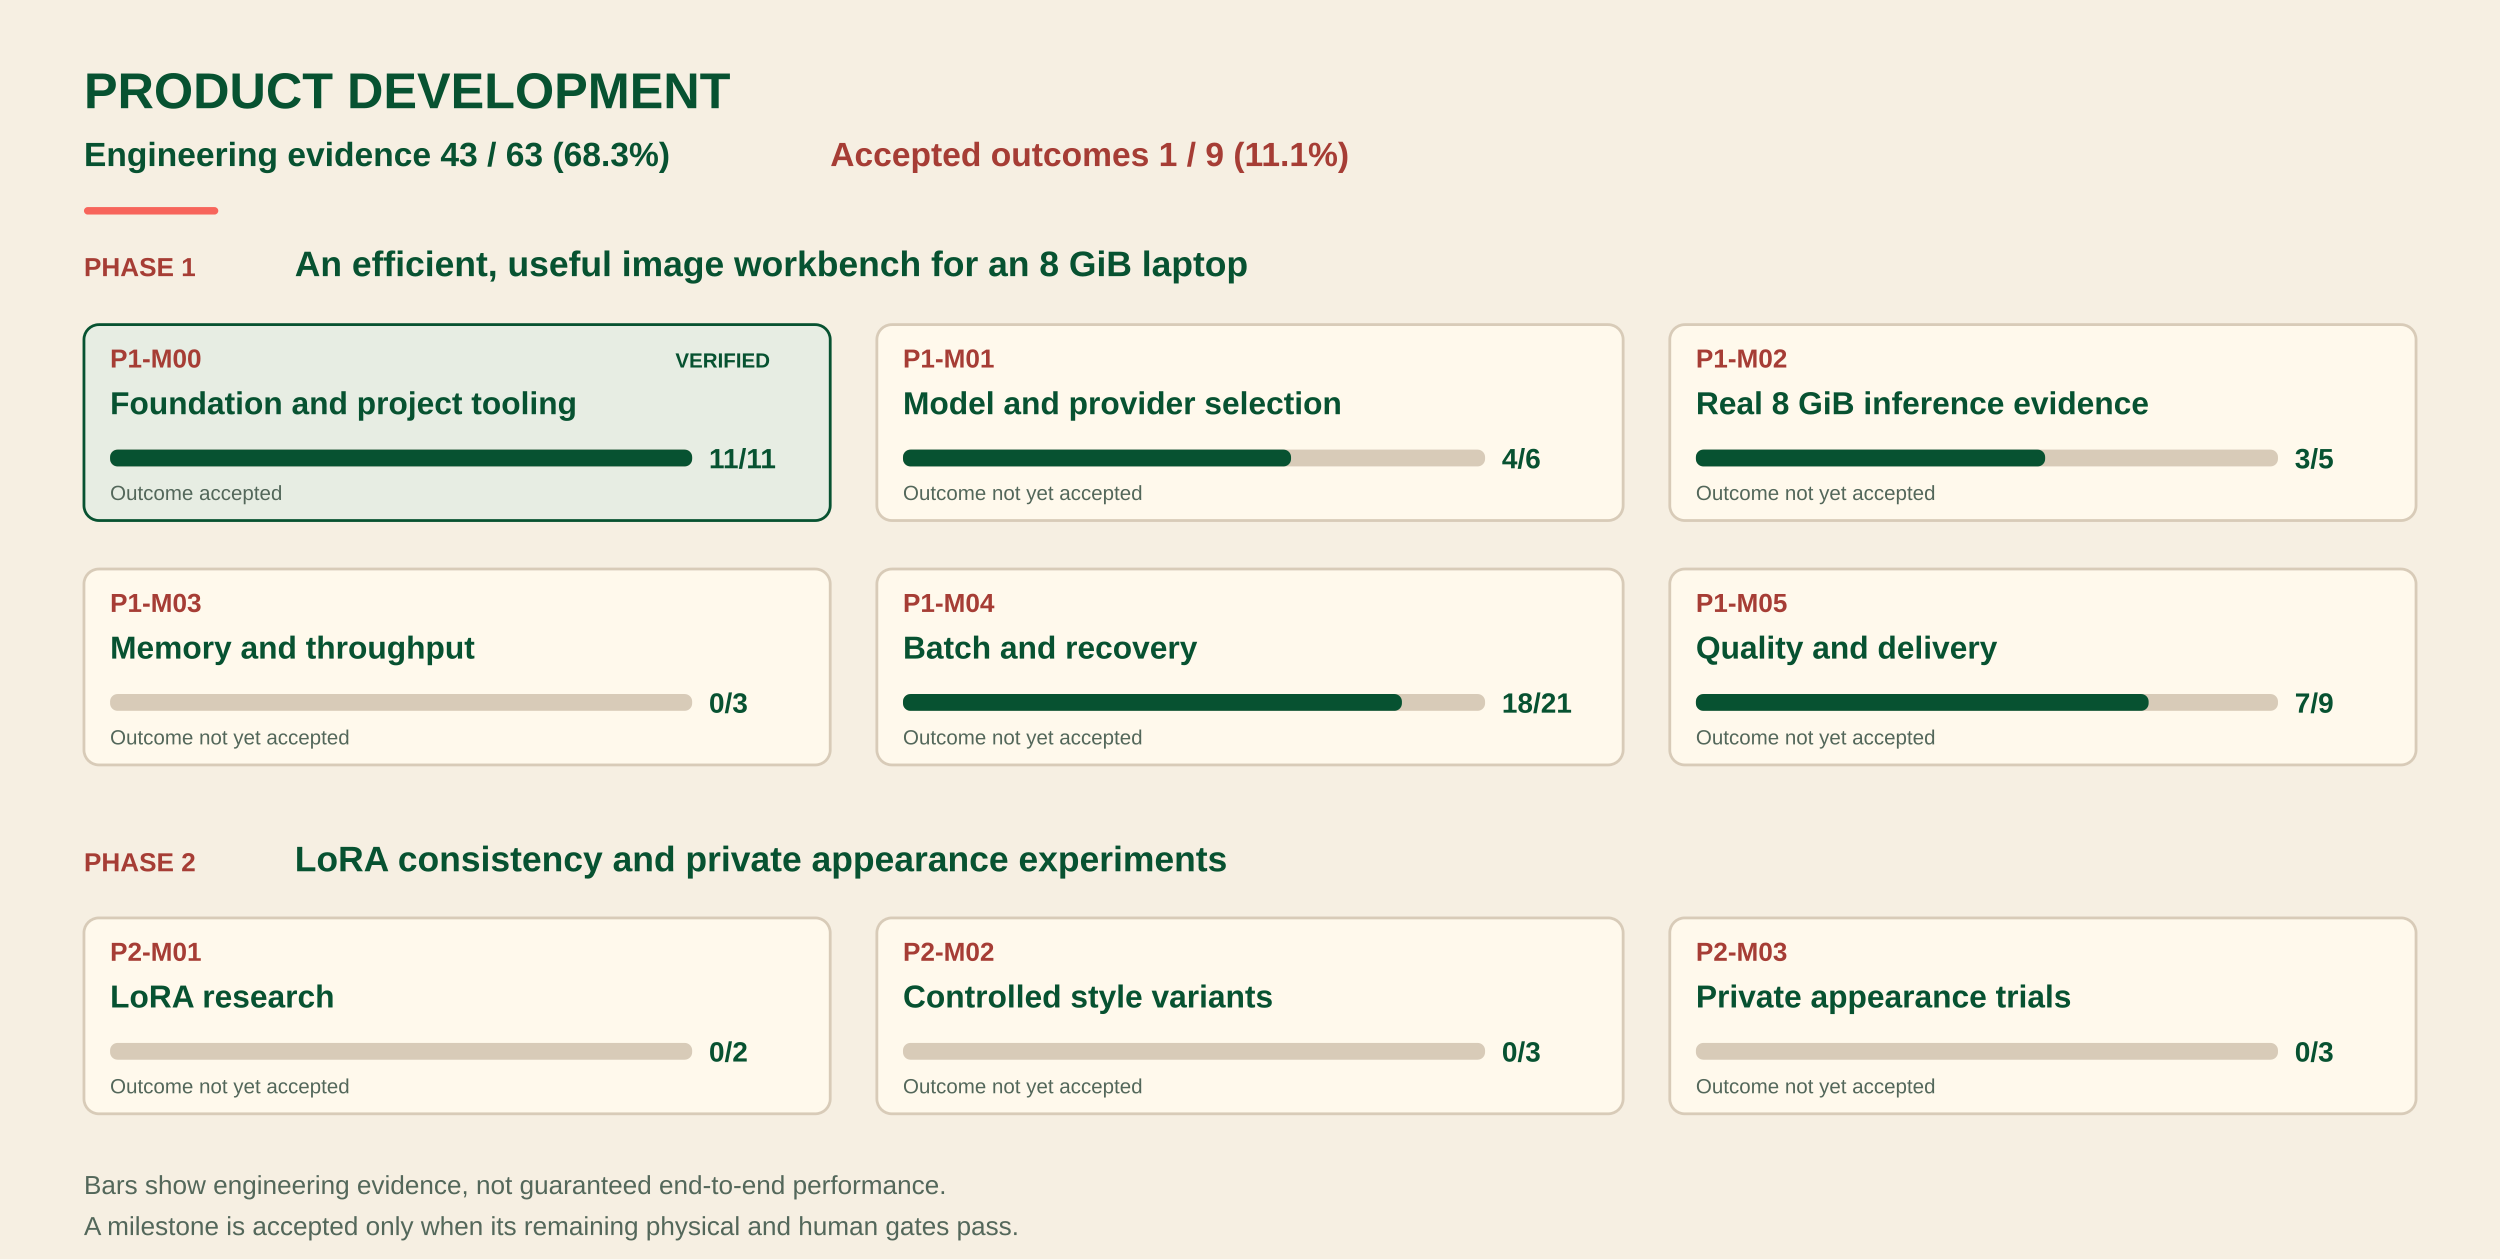
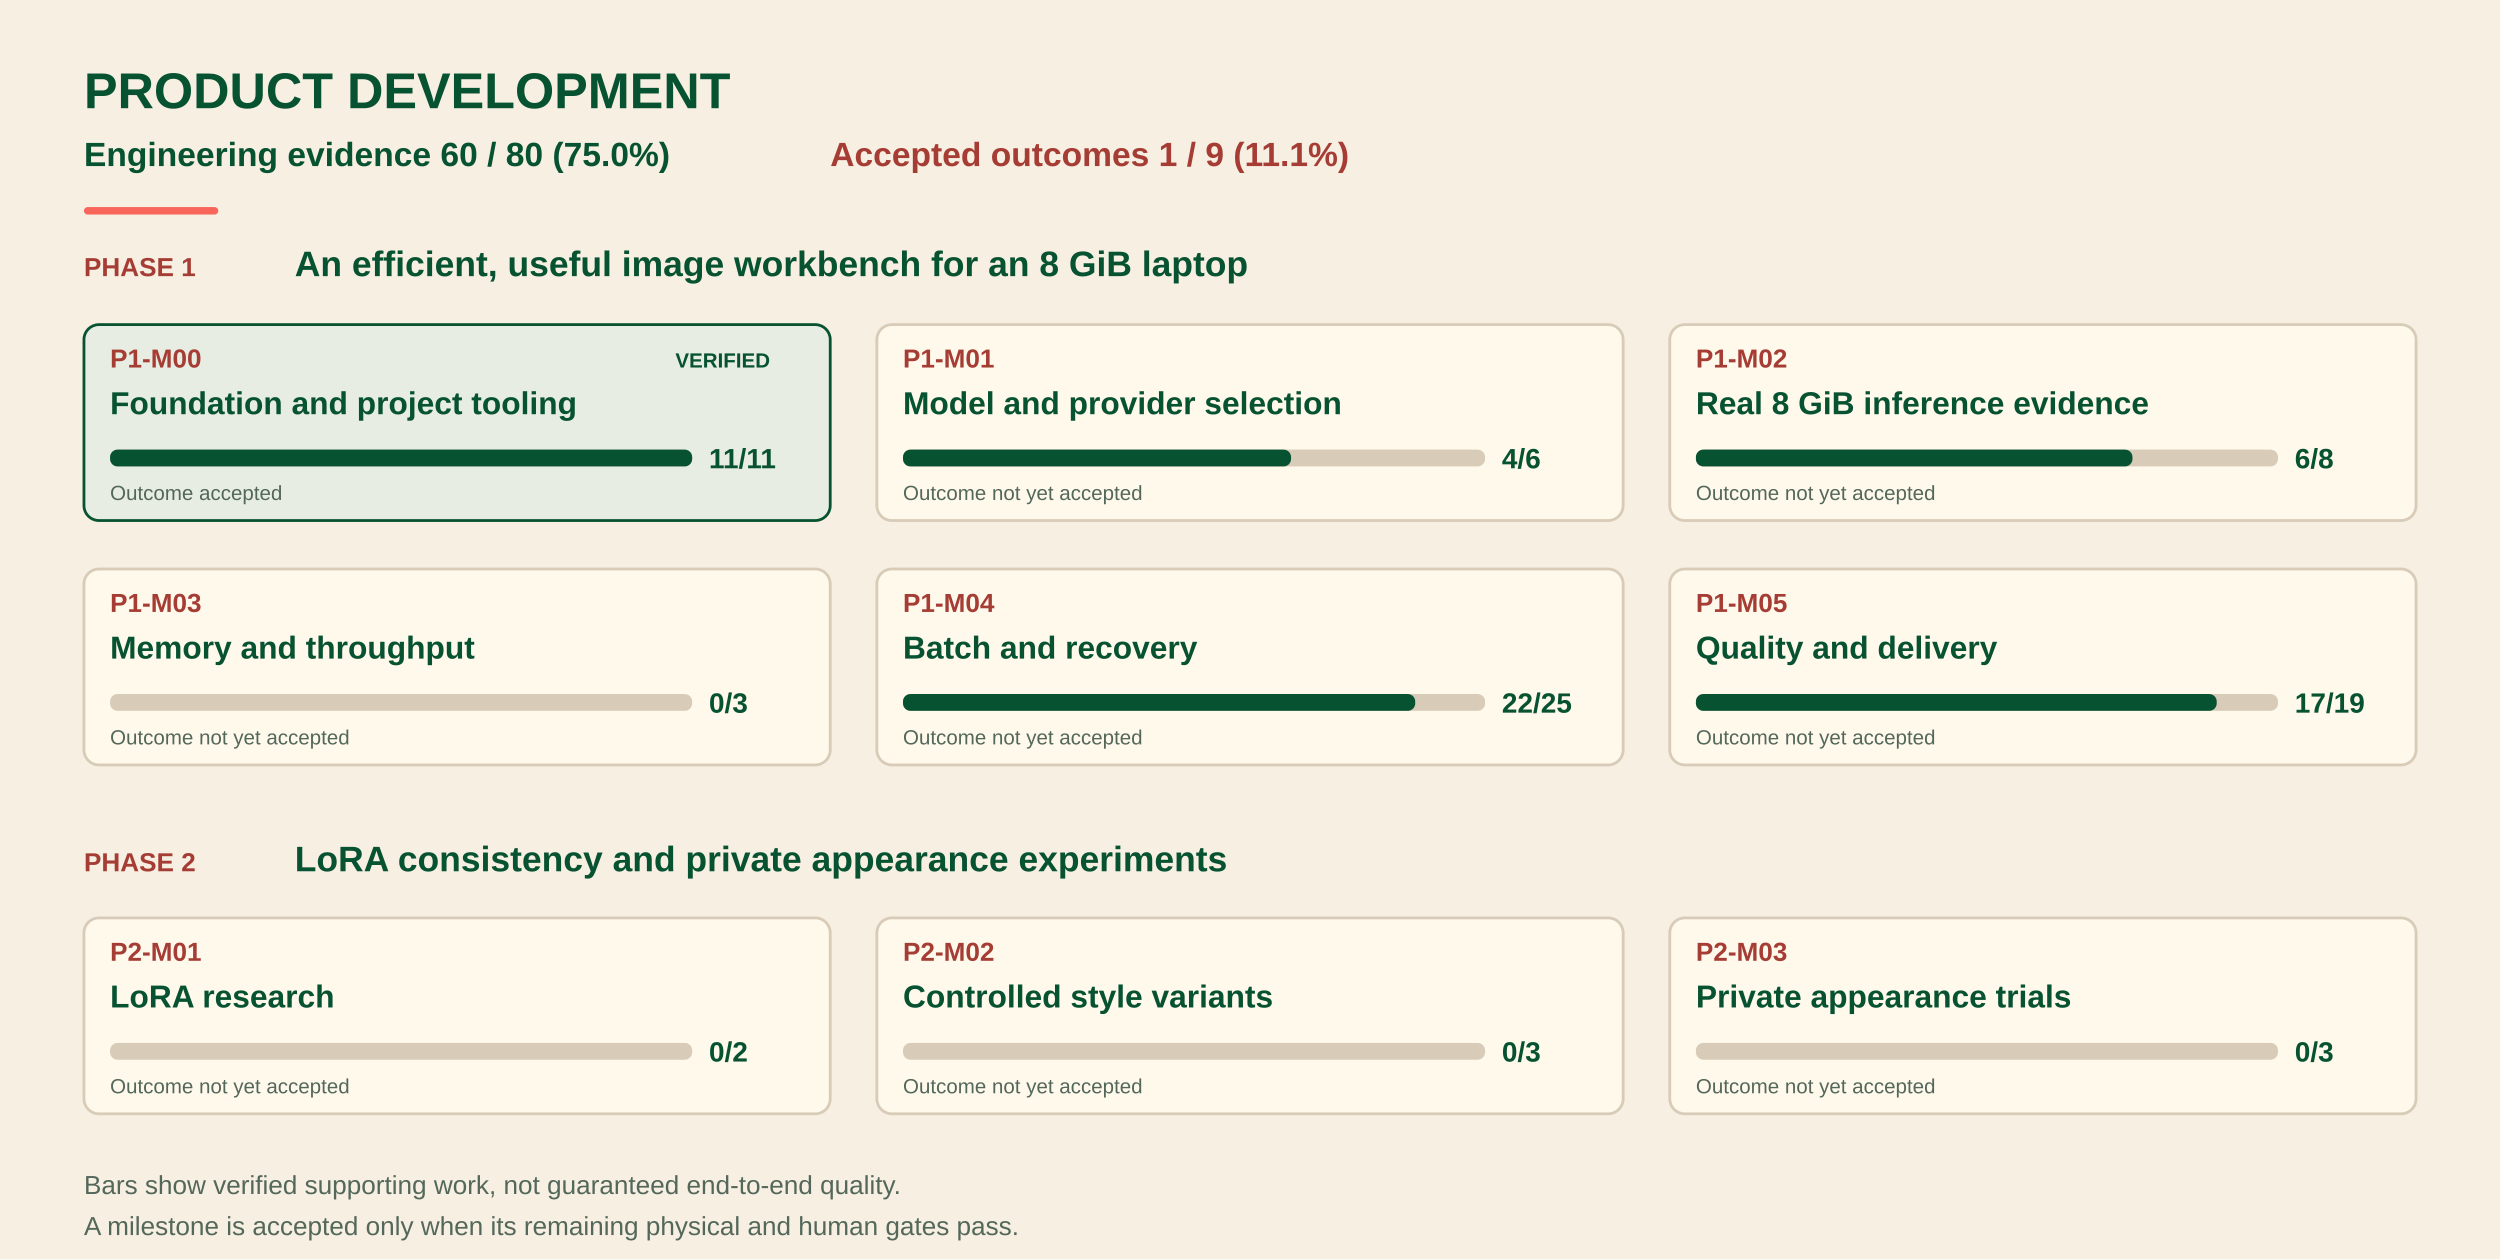
<svg xmlns="http://www.w3.org/2000/svg" role="img" aria-labelledby="title desc" viewBox="0 0 1340 675">
  <rect width="1340" height="675" fill="#F6EFE2" />
  <text x="45" y="58" font-size="27" font-weight="700" fill="#075231" font-family="Arial,Helvetica,sans-serif">PRODUCT DEVELOPMENT</text>
-   <text x="45" y="89" font-size="18" font-weight="700" fill="#075231" font-family="Arial,Helvetica,sans-serif">Engineering evidence 43 / 63 (68.3%)</text>
+   <text x="45" y="89" font-size="18" font-weight="700" fill="#075231" font-family="Arial,Helvetica,sans-serif">Engineering evidence 60 / 80 (75.0%)</text>
  <text x="445" y="89" font-size="18" font-weight="700" fill="#A63D35" font-family="Arial,Helvetica,sans-serif">Accepted outcomes 1 / 9 (11.1%)</text>
  <rect x="45" y="111" width="72" height="4" rx="2" fill="#F7655B" />
  <text x="45" y="148" font-size="14" font-weight="700" fill="#A63D35" font-family="Arial,Helvetica,sans-serif">PHASE 1</text>
  <text x="158" y="148" font-size="19" font-weight="700" fill="#075231" font-family="Arial,Helvetica,sans-serif">An efficient, useful image workbench for an 8 GiB laptop</text>
  <rect x="45" y="174" width="400" height="105" rx="8" fill="#E7EDE3" stroke="#075231" stroke-width="1.5" />
  <text x="59" y="197" font-size="14" font-weight="700" fill="#A63D35" font-family="Arial,Helvetica,sans-serif">P1-M00</text>
  <text x="362" y="197" font-size="11" font-weight="700" fill="#075231" font-family="Arial,Helvetica,sans-serif">VERIFIED</text>
  <text x="59" y="222" font-size="17" font-weight="700" fill="#075231" font-family="Arial,Helvetica,sans-serif">Foundation and project tooling</text>
  <rect x="59" y="241" width="312" height="9" rx="4" fill="#D8CBB8" />
-   <rect x="59" y="241" width="312" height="9" rx="4" fill="#075231" />
+   <rect x="59" y="241" width="312.00" height="9" rx="4" fill="#075231" />
  <text x="380" y="251" font-size="15" font-weight="700" fill="#075231" font-family="Arial,Helvetica,sans-serif">11/11</text>
  <text x="59" y="268" font-size="11" font-weight="400" fill="#53675A" font-family="Arial,Helvetica,sans-serif">Outcome accepted</text>
  <rect x="470" y="174" width="400" height="105" rx="8" fill="#FFF9EC" stroke="#D8CBB8" stroke-width="1.5" />
  <text x="484" y="197" font-size="14" font-weight="700" fill="#A63D35" font-family="Arial,Helvetica,sans-serif">P1-M01</text>
  <text x="484" y="222" font-size="17" font-weight="700" fill="#075231" font-family="Arial,Helvetica,sans-serif">Model and provider selection</text>
  <rect x="484" y="241" width="312" height="9" rx="4" fill="#D8CBB8" />
-   <rect x="484" y="241" width="208" height="9" rx="4" fill="#075231" />
+   <rect x="484" y="241" width="208.00" height="9" rx="4" fill="#075231" />
  <text x="805" y="251" font-size="15" font-weight="700" fill="#075231" font-family="Arial,Helvetica,sans-serif">4/6</text>
  <text x="484" y="268" font-size="11" font-weight="400" fill="#53675A" font-family="Arial,Helvetica,sans-serif">Outcome not yet accepted</text>
  <rect x="895" y="174" width="400" height="105" rx="8" fill="#FFF9EC" stroke="#D8CBB8" stroke-width="1.5" />
  <text x="909" y="197" font-size="14" font-weight="700" fill="#A63D35" font-family="Arial,Helvetica,sans-serif">P1-M02</text>
  <text x="909" y="222" font-size="17" font-weight="700" fill="#075231" font-family="Arial,Helvetica,sans-serif">Real 8 GiB inference evidence</text>
  <rect x="909" y="241" width="312" height="9" rx="4" fill="#D8CBB8" />
-   <rect x="909" y="241" width="187.2" height="9" rx="4" fill="#075231" />
-   <text x="1230" y="251" font-size="15" font-weight="700" fill="#075231" font-family="Arial,Helvetica,sans-serif">3/5</text>
+   <rect x="909" y="241" width="234.00" height="9" rx="4" fill="#075231" />
+   <text x="1230" y="251" font-size="15" font-weight="700" fill="#075231" font-family="Arial,Helvetica,sans-serif">6/8</text>
  <text x="909" y="268" font-size="11" font-weight="400" fill="#53675A" font-family="Arial,Helvetica,sans-serif">Outcome not yet accepted</text>
  <rect x="45" y="305" width="400" height="105" rx="8" fill="#FFF9EC" stroke="#D8CBB8" stroke-width="1.5" />
  <text x="59" y="328" font-size="14" font-weight="700" fill="#A63D35" font-family="Arial,Helvetica,sans-serif">P1-M03</text>
  <text x="59" y="353" font-size="17" font-weight="700" fill="#075231" font-family="Arial,Helvetica,sans-serif">Memory and throughput</text>
  <rect x="59" y="372" width="312" height="9" rx="4" fill="#D8CBB8" />
-   <rect x="59" y="372" width="0" height="9" rx="4" fill="#075231" />
+   <rect x="59" y="372" width="0.00" height="9" rx="4" fill="#075231" />
  <text x="380" y="382" font-size="15" font-weight="700" fill="#075231" font-family="Arial,Helvetica,sans-serif">0/3</text>
  <text x="59" y="399" font-size="11" font-weight="400" fill="#53675A" font-family="Arial,Helvetica,sans-serif">Outcome not yet accepted</text>
  <rect x="470" y="305" width="400" height="105" rx="8" fill="#FFF9EC" stroke="#D8CBB8" stroke-width="1.5" />
  <text x="484" y="328" font-size="14" font-weight="700" fill="#A63D35" font-family="Arial,Helvetica,sans-serif">P1-M04</text>
  <text x="484" y="353" font-size="17" font-weight="700" fill="#075231" font-family="Arial,Helvetica,sans-serif">Batch and recovery</text>
  <rect x="484" y="372" width="312" height="9" rx="4" fill="#D8CBB8" />
-   <rect x="484" y="372" width="267.429" height="9" rx="4" fill="#075231" />
-   <text x="805" y="382" font-size="15" font-weight="700" fill="#075231" font-family="Arial,Helvetica,sans-serif">18/21</text>
+   <rect x="484" y="372" width="274.56" height="9" rx="4" fill="#075231" />
+   <text x="805" y="382" font-size="15" font-weight="700" fill="#075231" font-family="Arial,Helvetica,sans-serif">22/25</text>
  <text x="484" y="399" font-size="11" font-weight="400" fill="#53675A" font-family="Arial,Helvetica,sans-serif">Outcome not yet accepted</text>
  <rect x="895" y="305" width="400" height="105" rx="8" fill="#FFF9EC" stroke="#D8CBB8" stroke-width="1.5" />
  <text x="909" y="328" font-size="14" font-weight="700" fill="#A63D35" font-family="Arial,Helvetica,sans-serif">P1-M05</text>
  <text x="909" y="353" font-size="17" font-weight="700" fill="#075231" font-family="Arial,Helvetica,sans-serif">Quality and delivery</text>
  <rect x="909" y="372" width="312" height="9" rx="4" fill="#D8CBB8" />
-   <rect x="909" y="372" width="242.667" height="9" rx="4" fill="#075231" />
-   <text x="1230" y="382" font-size="15" font-weight="700" fill="#075231" font-family="Arial,Helvetica,sans-serif">7/9</text>
+   <rect x="909" y="372" width="279.16" height="9" rx="4" fill="#075231" />
+   <text x="1230" y="382" font-size="15" font-weight="700" fill="#075231" font-family="Arial,Helvetica,sans-serif">17/19</text>
  <text x="909" y="399" font-size="11" font-weight="400" fill="#53675A" font-family="Arial,Helvetica,sans-serif">Outcome not yet accepted</text>
  <text x="45" y="467" font-size="14" font-weight="700" fill="#A63D35" font-family="Arial,Helvetica,sans-serif">PHASE 2</text>
  <text x="158" y="467" font-size="19" font-weight="700" fill="#075231" font-family="Arial,Helvetica,sans-serif">LoRA consistency and private appearance experiments</text>
  <rect x="45" y="492" width="400" height="105" rx="8" fill="#FFF9EC" stroke="#D8CBB8" stroke-width="1.5" />
  <text x="59" y="515" font-size="14" font-weight="700" fill="#A63D35" font-family="Arial,Helvetica,sans-serif">P2-M01</text>
  <text x="59" y="540" font-size="17" font-weight="700" fill="#075231" font-family="Arial,Helvetica,sans-serif">LoRA research</text>
  <rect x="59" y="559" width="312" height="9" rx="4" fill="#D8CBB8" />
-   <rect x="59" y="559" width="0" height="9" rx="4" fill="#075231" />
+   <rect x="59" y="559" width="0.00" height="9" rx="4" fill="#075231" />
  <text x="380" y="569" font-size="15" font-weight="700" fill="#075231" font-family="Arial,Helvetica,sans-serif">0/2</text>
  <text x="59" y="586" font-size="11" font-weight="400" fill="#53675A" font-family="Arial,Helvetica,sans-serif">Outcome not yet accepted</text>
  <rect x="470" y="492" width="400" height="105" rx="8" fill="#FFF9EC" stroke="#D8CBB8" stroke-width="1.5" />
  <text x="484" y="515" font-size="14" font-weight="700" fill="#A63D35" font-family="Arial,Helvetica,sans-serif">P2-M02</text>
  <text x="484" y="540" font-size="17" font-weight="700" fill="#075231" font-family="Arial,Helvetica,sans-serif">Controlled style variants</text>
  <rect x="484" y="559" width="312" height="9" rx="4" fill="#D8CBB8" />
-   <rect x="484" y="559" width="0" height="9" rx="4" fill="#075231" />
+   <rect x="484" y="559" width="0.00" height="9" rx="4" fill="#075231" />
  <text x="805" y="569" font-size="15" font-weight="700" fill="#075231" font-family="Arial,Helvetica,sans-serif">0/3</text>
  <text x="484" y="586" font-size="11" font-weight="400" fill="#53675A" font-family="Arial,Helvetica,sans-serif">Outcome not yet accepted</text>
  <rect x="895" y="492" width="400" height="105" rx="8" fill="#FFF9EC" stroke="#D8CBB8" stroke-width="1.5" />
  <text x="909" y="515" font-size="14" font-weight="700" fill="#A63D35" font-family="Arial,Helvetica,sans-serif">P2-M03</text>
  <text x="909" y="540" font-size="17" font-weight="700" fill="#075231" font-family="Arial,Helvetica,sans-serif">Private appearance trials</text>
  <rect x="909" y="559" width="312" height="9" rx="4" fill="#D8CBB8" />
-   <rect x="909" y="559" width="0" height="9" rx="4" fill="#075231" />
+   <rect x="909" y="559" width="0.00" height="9" rx="4" fill="#075231" />
  <text x="1230" y="569" font-size="15" font-weight="700" fill="#075231" font-family="Arial,Helvetica,sans-serif">0/3</text>
  <text x="909" y="586" font-size="11" font-weight="400" fill="#53675A" font-family="Arial,Helvetica,sans-serif">Outcome not yet accepted</text>
-   <text x="45" y="640" font-size="14" font-weight="400" fill="#53675A" font-family="Arial,Helvetica,sans-serif">Bars show engineering evidence, not guaranteed end-to-end performance.</text>
+   <text x="45" y="640" font-size="14" font-weight="400" fill="#53675A" font-family="Arial,Helvetica,sans-serif">Bars show verified supporting work, not guaranteed end-to-end quality.</text>
  <text x="45" y="662" font-size="14" font-weight="400" fill="#53675A" font-family="Arial,Helvetica,sans-serif">A milestone is accepted only when its remaining physical and human gates pass.</text>
</svg>
